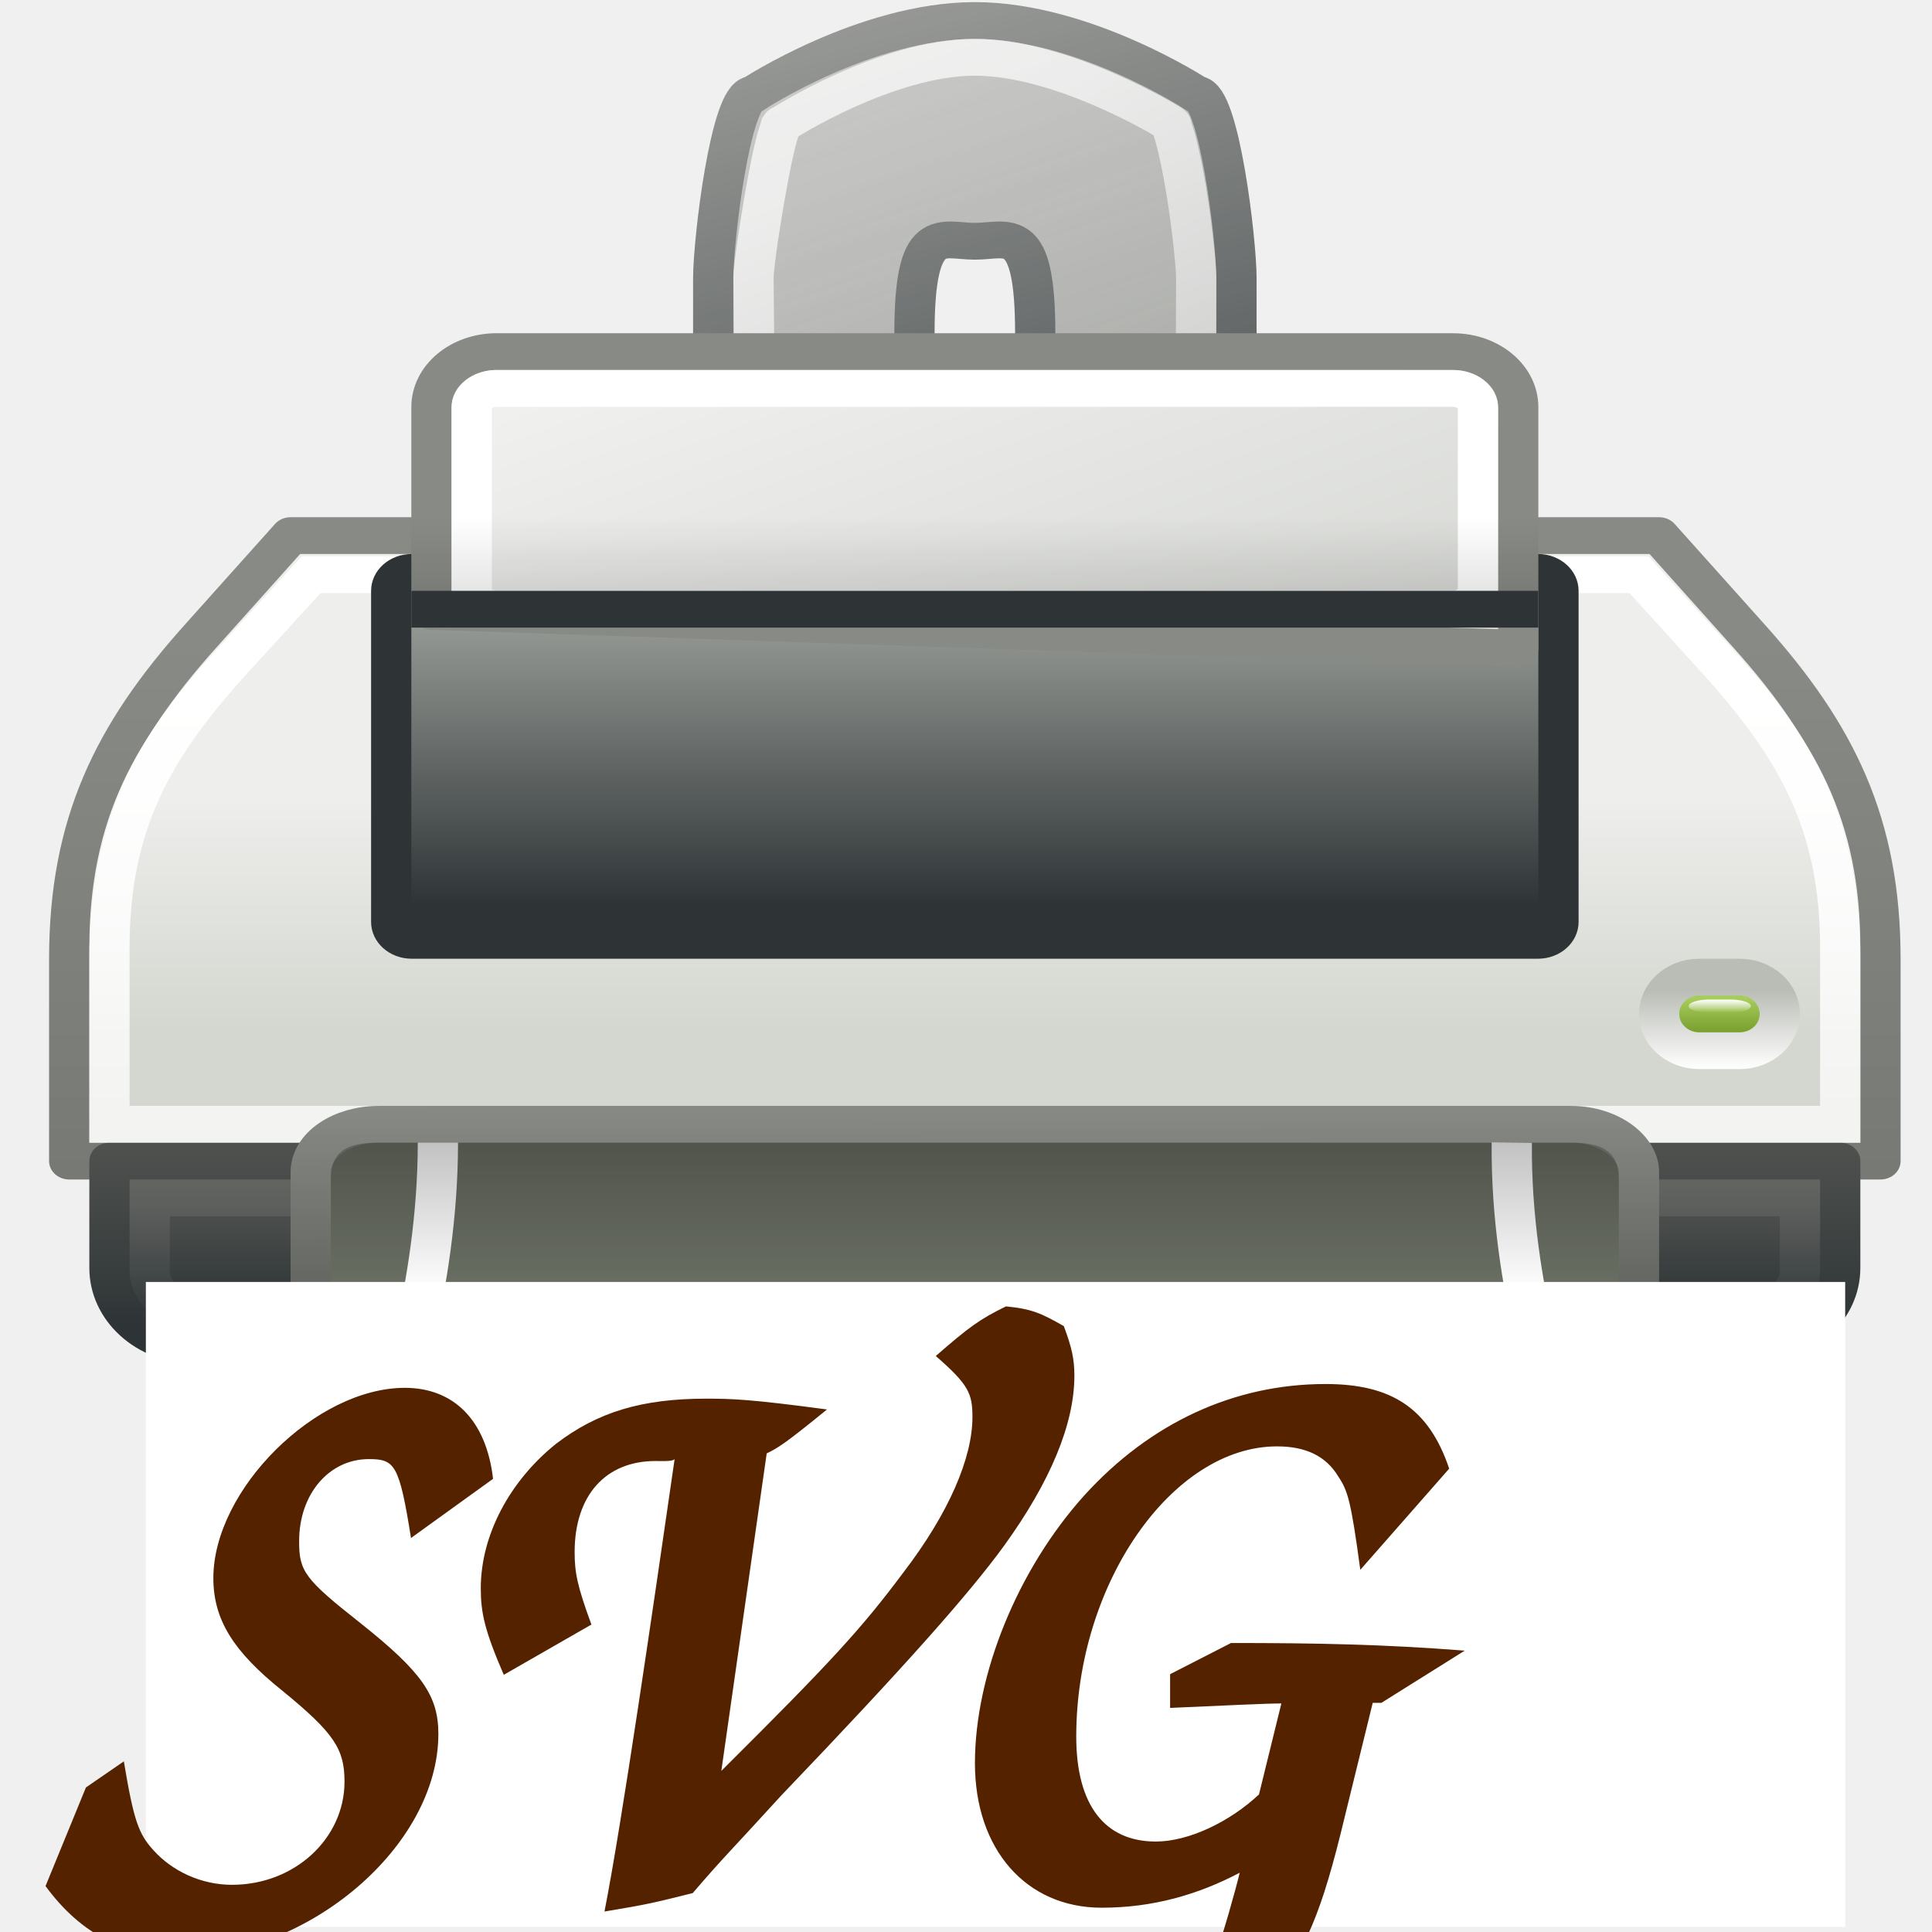
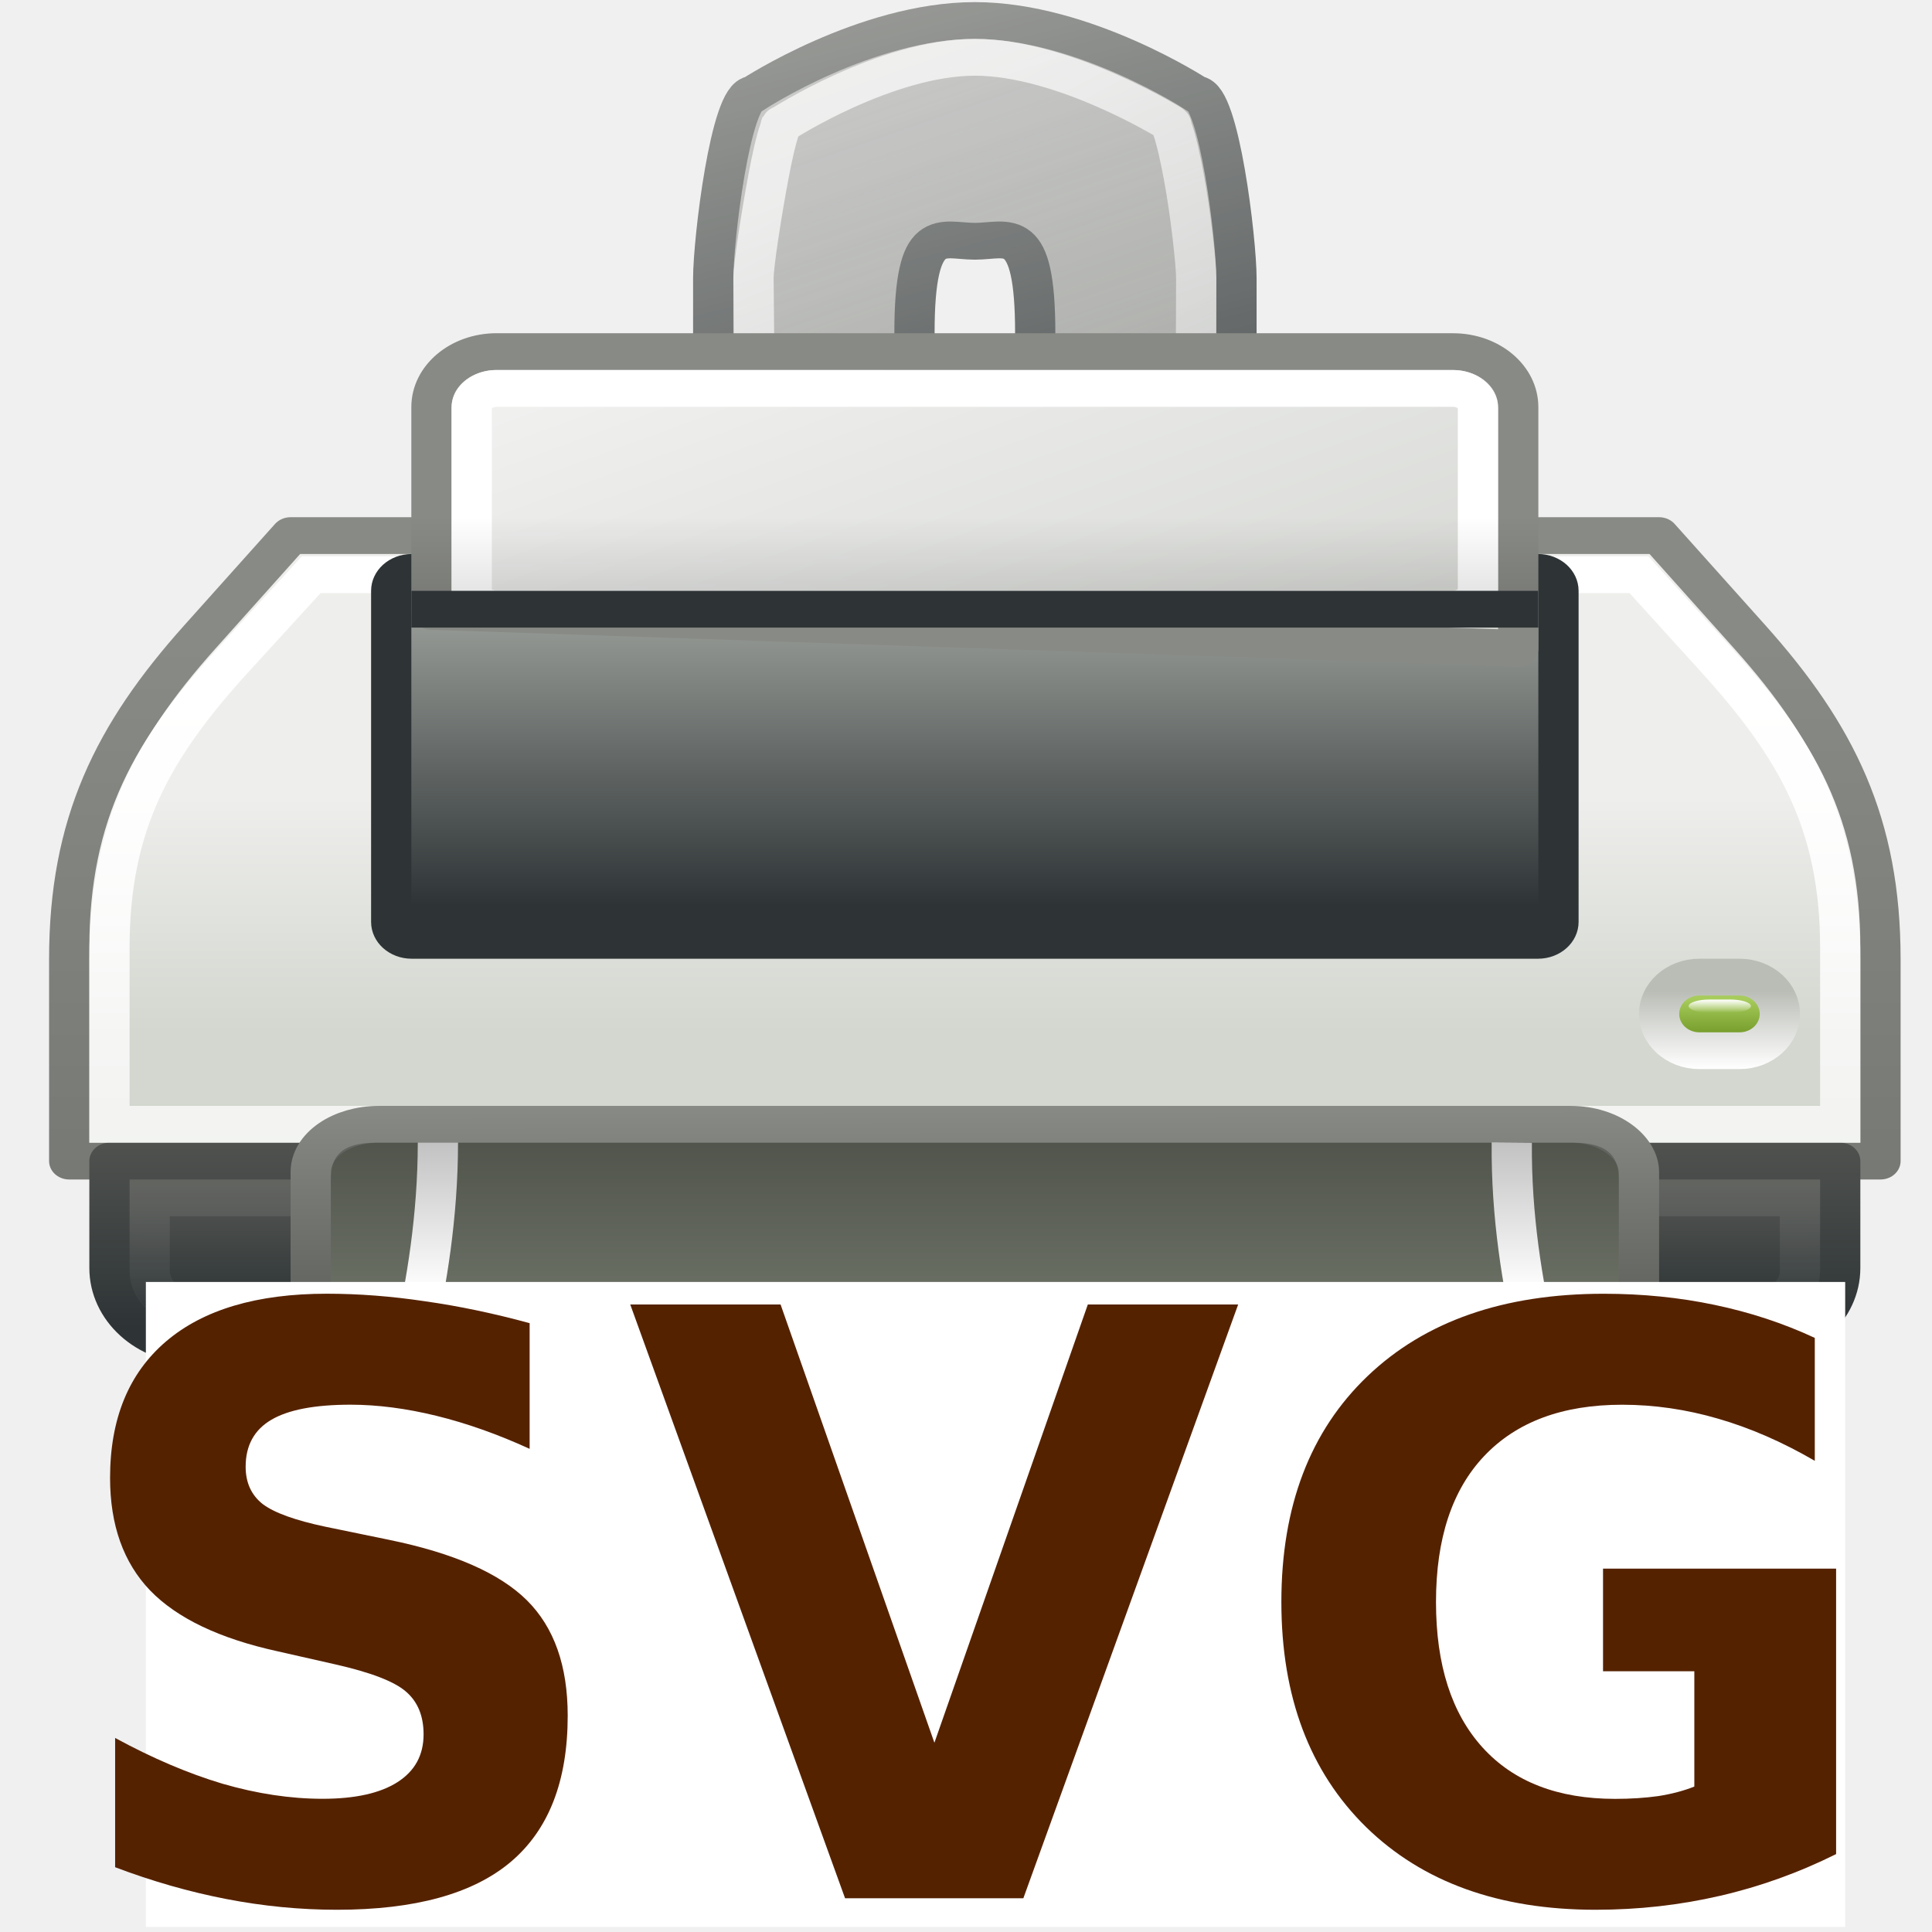
<svg xmlns="http://www.w3.org/2000/svg" xmlns:xlink="http://www.w3.org/1999/xlink" height="48" width="48" version="1.1" id="svg2">
  <defs id="defs4">
    <linearGradient id="aa" y2="20" gradientUnits="userSpaceOnUse" x2="20.125" gradientTransform="matrix(1 0 0 .66667 1.9997 -2.3333)" y1="24.438" x1="20.125">
      <stop offset="0" id="stop7" />
      <stop stop-opacity="0" offset="1" id="stop9" />
    </linearGradient>
    <linearGradient id="z" y2="33.469" gradientUnits="userSpaceOnUse" x2="41.82" gradientTransform="translate(2.4997,-9)" y1="33.109" x1="41.82">
      <stop stop-color="#fff" offset="0" id="stop12" />
      <stop stop-color="#fff" stop-opacity="0" offset="1" id="stop14" />
    </linearGradient>
    <linearGradient id="at" y2="31.168" gradientUnits="userSpaceOnUse" x2="38.743" gradientTransform="matrix(.88533 0 0 1.4995 7.488 -20.734)" y1="29.744" x1="38.743">
      <stop stop-color="#babdb6" offset="0" id="stop17" />
      <stop stop-color="#fff" offset="1" id="stop19" />
    </linearGradient>
    <linearGradient id="as" y2="29.085" gradientUnits="userSpaceOnUse" x2="40.791" gradientTransform="matrix(.66667 0 0 1 17 -5)" y1="30.003" x1="40.791">
      <stop stop-color="#789e2d" offset="0" id="stop22" />
      <stop stop-color="#a7cc5c" offset="1" id="stop24" />
    </linearGradient>
    <linearGradient id="ae" y2="20.14" gradientUnits="userSpaceOnUse" x2="17.5" gradientTransform="matrix(1.0039 0 0 .98413 2.9558 -8.7031)" y1="30.755" x1="17.5">
      <stop stop-color="#2e3436" offset="0" id="stop27" />
      <stop stop-color="#babdb6" offset="1" id="stop29" />
    </linearGradient>
    <linearGradient id="ad" y2="42.336" gradientUnits="userSpaceOnUse" x2="3.624" gradientTransform="translate(2.9997,-8)" y1="38.1" x1="3.624">
      <stop stop-color="#fff" offset="0" id="stop32" />
      <stop stop-color="#fff" stop-opacity="0" offset="1" id="stop34" />
    </linearGradient>
    <linearGradient id="y" y2="69.14" gradientUnits="userSpaceOnUse" x2="5.127" gradientTransform="translate(1.9997,-10)" y1="25.373" x1="5.127">
      <stop stop-color="#fff" offset="0" id="stop37" />
      <stop stop-color="#fff" stop-opacity="0" offset="1" id="stop39" />
    </linearGradient>
    <linearGradient id="ac" y2="41.012" gradientUnits="userSpaceOnUse" x2="3.264" gradientTransform="translate(2.9997,-8)" y1="35.073" x1="3.264">
      <stop stop-color="#555753" offset="0" id="stop42" />
      <stop stop-color="#2e3436" offset="1" id="stop44" />
    </linearGradient>
    <linearGradient id="ab" y2="37.148" gradientUnits="userSpaceOnUse" x2="5.057" gradientTransform="translate(2.9997,-8)" y1="40.415" x1="5.057">
      <stop stop-color="#2e3436" offset="0" id="stop47" />
      <stop stop-color="#555753" offset="1" id="stop49" />
    </linearGradient>
    <linearGradient id="x" y2="24.368" gradientUnits="userSpaceOnUse" x2=".75" gradientTransform="translate(1.9997,-10)" y1="67.989" x1=".75">
      <stop stop-color="#555753" offset="0" id="stop52" />
      <stop stop-color="#888a85" offset="1" id="stop54" />
    </linearGradient>
    <linearGradient id="ar" y2="24.249" gradientUnits="userSpaceOnUse" x2="35.5" gradientTransform="matrix(1 0 0 .92157 1.9997 -3.7219)" y1="31.19" x1="35.5">
      <stop stop-color="#d3d7cf" offset="0" id="stop57" />
      <stop stop-color="#eeeeec" offset="1" id="stop59" />
    </linearGradient>
    <radialGradient id="aq" gradientUnits="userSpaceOnUse" cy="38.763" cx="25.323" gradientTransform="matrix(1 0 0 .1944 0 31.228)" r="25.235">
      <stop offset="0" id="stop62" />
      <stop stop-opacity="0" offset="1" id="stop64" />
    </radialGradient>
    <linearGradient id="af" y2="43" gradientUnits="userSpaceOnUse" x2="15.186" gradientTransform="matrix(1.129,0,0,1,-2.0968,-9)" y1="36" x1="15.177">
      <stop stop-color="#888a85" offset="0" id="stop67" />
      <stop stop-color="#555753" offset="1" id="stop69" />
    </linearGradient>
    <linearGradient id="ag" y2="45.969" gradientUnits="userSpaceOnUse" x2="10" gradientTransform="matrix(1.1212 0 0 1 -.90909 -8)" y1="40.969" x1="9.969">
      <stop stop-color="#eeeeec" offset="0" id="stop72" />
      <stop stop-color="#babdb6" offset=".274" id="stop74" />
      <stop stop-color="#fff" offset=".559" id="stop76" />
      <stop stop-color="#eeeeec" offset="1" id="stop78" />
    </linearGradient>
    <linearGradient id="ah" y2="40" gradientUnits="userSpaceOnUse" x2="40.375" gradientTransform="matrix(1.1212 0 0 1 -.90909 -8)" y1="45.625" x1="40.375">
      <stop stop-color="#555753" offset="0" id="stop81" />
      <stop stop-color="#a1a59b" offset="1" id="stop83" />
    </linearGradient>
    <linearGradient id="ai" y2="32.515" gradientUnits="userSpaceOnUse" x2="34.482" gradientTransform="matrix(1.1454,0,0,1,-1.4536,-5)" y1="42.002" x1="34.482">
      <stop stop-color="#eeeeec" offset="0" id="stop86" />
      <stop stop-color="#fff" offset=".107" id="stop88" />
      <stop stop-color="#d3d7cf" offset="1" id="stop90" />
    </linearGradient>
    <linearGradient id="aj" y2="35.789" gradientUnits="userSpaceOnUse" x2="41.498" gradientTransform="matrix(1.1454,0,0,1,-1.4536,-5)" y1="40.9" x1="41.498">
      <stop stop-color="#babdb6" offset="0" id="stop93" />
      <stop stop-color="#888a85" offset="1" id="stop95" />
    </linearGradient>
    <linearGradient id="ak" y2="40.048" gradientUnits="userSpaceOnUse" x2="15.312" gradientTransform="matrix(1.1333,0,0,1,-2.2,-8)" y1="31.45" x1="15.312">
      <stop offset="0" id="stop98" />
      <stop stop-opacity="0" offset="1" id="stop100" />
    </linearGradient>
    <linearGradient id="al" y2="42.403" gradientUnits="userSpaceOnUse" x2="27.907" gradientTransform="matrix(1.08 0 0 1.0039 .080008 -7.022)" y1="6.083" x1="12.171">
      <stop stop-color="#fff" offset="0" id="stop103" />
      <stop stop-color="#babdb6" offset="1" id="stop105" />
    </linearGradient>
    <linearGradient id="am" y2="13.749" gradientUnits="userSpaceOnUse" x2="36.523" gradientTransform="matrix(1.08 0 0 1.0039 .080008 -11.038)" y1="24.545" x1="36.523">
      <stop stop-color="#888a85" offset="0" id="stop108" />
      <stop stop-color="#888a85" offset="1" id="stop110" />
    </linearGradient>
    <linearGradient id="an" y2="-11.027" gradientUnits="userSpaceOnUse" x2="15.438" gradientTransform="translate(2,-5.4972)" y1="20.773" x1="27.568">
      <stop stop-color="#888a85" offset="0" id="stop113" />
      <stop stop-color="#888a85" stop-opacity="0" offset="1" id="stop115" />
    </linearGradient>
    <linearGradient id="ao" y2="2.5" gradientUnits="userSpaceOnUse" x2="17.625" gradientTransform="translate(2,-5.4972)" y1="17.471" x1="21.875">
      <stop stop-color="#2e3436" offset="0" id="stop118" />
      <stop stop-color="#888a85" offset="1" id="stop120" />
    </linearGradient>
    <linearGradient id="ap" y2="28.82" gradientUnits="userSpaceOnUse" x2="34.825" gradientTransform="translate(2,-5.4972)" y1="6.192" x1="21.567">
      <stop stop-color="#fff" offset="0" id="stop123" />
      <stop stop-color="#fff" stop-opacity="0" offset="1" id="stop125" />
    </linearGradient>
    <linearGradient xlink:href="#an" id="linearGradient3283" gradientUnits="userSpaceOnUse" gradientTransform="translate(2,-5.4972)" x1="27.568" y1="20.773" x2="15.438" y2="-11.027" />
    <linearGradient xlink:href="#ao" id="linearGradient3285" gradientUnits="userSpaceOnUse" gradientTransform="translate(2,-5.4972)" x1="21.875" y1="17.471" x2="17.625" y2="2.5" />
    <linearGradient xlink:href="#ap" id="linearGradient3287" gradientUnits="userSpaceOnUse" gradientTransform="translate(2,-5.4972)" x1="21.567" y1="6.192" x2="34.825" y2="28.82" />
    <linearGradient xlink:href="#ar" id="linearGradient3289" gradientUnits="userSpaceOnUse" gradientTransform="matrix(1,0,0,0.92157,1.9997,-3.7219)" x1="35.5" y1="31.19" x2="35.5" y2="24.249" />
    <linearGradient xlink:href="#x" id="linearGradient3291" gradientUnits="userSpaceOnUse" gradientTransform="translate(1.9997,-10)" x1=".75" y1="67.989" x2=".75" y2="24.368" />
    <linearGradient xlink:href="#ab" id="linearGradient3293" gradientUnits="userSpaceOnUse" gradientTransform="translate(2.9997,-8)" x1="5.057" y1="40.415" x2="5.057" y2="37.148" />
    <linearGradient xlink:href="#ac" id="linearGradient3295" gradientUnits="userSpaceOnUse" gradientTransform="translate(2.9997,-8)" x1="3.264" y1="35.073" x2="3.264" y2="41.012" />
    <linearGradient xlink:href="#y" id="linearGradient3297" gradientUnits="userSpaceOnUse" gradientTransform="translate(1.9997,-10)" x1="5.127" y1="25.373" x2="5.127" y2="69.14" />
    <linearGradient xlink:href="#ad" id="linearGradient3299" gradientUnits="userSpaceOnUse" gradientTransform="translate(2.9997,-8)" x1="3.624" y1="38.1" x2="3.624" y2="42.336" />
    <linearGradient xlink:href="#ae" id="linearGradient3301" gradientUnits="userSpaceOnUse" gradientTransform="matrix(1.0039,0,0,0.98413,2.9558,-8.7031)" x1="17.5" y1="30.755" x2="17.5" y2="20.14" />
    <linearGradient xlink:href="#al" id="linearGradient3303" gradientUnits="userSpaceOnUse" gradientTransform="matrix(1.08,0,0,1.0039,0.080008,-7.022)" x1="12.171" y1="6.083" x2="27.907" y2="42.403" />
    <linearGradient xlink:href="#am" id="linearGradient3305" gradientUnits="userSpaceOnUse" gradientTransform="matrix(1.08,0,0,1.0039,0.080008,-11.038)" x1="36.523" y1="24.545" x2="36.523" y2="13.749" />
    <linearGradient xlink:href="#as" id="linearGradient3307" gradientUnits="userSpaceOnUse" gradientTransform="matrix(0.66667,0,0,1,17,-5)" x1="40.791" y1="30.003" x2="40.791" y2="29.085" />
    <linearGradient xlink:href="#at" id="linearGradient3309" gradientUnits="userSpaceOnUse" gradientTransform="matrix(0.88533,0,0,1.4995,7.488,-20.734)" x1="38.743" y1="29.744" x2="38.743" y2="31.168" />
    <linearGradient xlink:href="#z" id="linearGradient3311" gradientUnits="userSpaceOnUse" gradientTransform="translate(2.4997,-9)" x1="41.82" y1="33.109" x2="41.82" y2="33.469" />
    <linearGradient xlink:href="#aa" id="linearGradient3313" gradientUnits="userSpaceOnUse" gradientTransform="matrix(1,0,0,0.66667,1.9997,-2.3333)" x1="20.125" y1="24.438" x2="20.125" y2="20" />
    <linearGradient xlink:href="#af" id="linearGradient3315" gradientUnits="userSpaceOnUse" gradientTransform="matrix(1.129,0,0,1,-2.0968,-9)" x1="15.177" y1="36" x2="15.186" y2="43" />
    <linearGradient xlink:href="#ak" id="linearGradient3317" gradientUnits="userSpaceOnUse" gradientTransform="matrix(1.1333,0,0,1,-2.2,-8)" x1="15.312" y1="31.45" x2="15.312" y2="40.048" />
  </defs>
  <path stroke-linejoin="round" d="m10.303 32.5h31.394c1.647 0 1.121 2 1.121 2l1.682 2.5c0 1.385-1.25 1.5-2.803 1.5h-31.394c-1.552 0-2.803-0.115-2.803-1.5l1.682-2.5s-0.561-2 1.121-2z" stroke="url(#ah)" stroke-linecap="round" fill="url(#ag)" id="path157" />
  <path stroke-linejoin="round" d="m40.352 28c0 5 1.718 8.5 1.718 8.5h-32.07s1.718-3.5 1.718-8.5" stroke="url(#aj)" fill="url(#ai)" id="path159" />
  <g id="g3265" transform="matrix(1,0,0,0.9141066,-1.780336,2.794883)">
    <path id="path127" d="m 26,-2.5 c -2.706,0 -5.5,2 -5.5,2 -0.569,0 -1,3.984 -1,5 v 12 h 13 v -12 c 0,-1.016 -0.431,-5 -1,-5 0,0 -2.794,-2 -5.5,-2 z m 0,6 c 0.828,0 1.5,-0.536 1.5,2.5 0,3.036 -0.639,7.503 -1.468,7.503 -0.828,0 -1.532,-4.467 -1.532,-7.503 0,-3.036 0.672,-2.5 1.5,-2.5 z" style="opacity:0.8;fill:url(#linearGradient3283);fill-rule:evenodd;stroke:url(#linearGradient3285);stroke-linecap:square" />
    <path id="path129" d="m 26,-1.5 c -2.216,0 -4.781,1.815 -4.781,1.815 -0.001,0.003 -0.03,-0.003 -0.031,0 -0.018,0.041 -0.009,0.056 -0.031,0.125 -0.095,0.288 -0.192,0.766 -0.281,1.281 -0.177,1.03 -0.375,2.421 -0.375,2.779 l 0.094,11.159 h 10.875 L 31.5,4.5 c 0,-0.357 -0.135,-1.749 -0.313,-2.779 -0.088,-0.515 -0.186,-0.993 -0.281,-1.281 -0.023,-0.069 -0.014,-0.084 -0.031,-0.125 -0.006,-0.013 -0.027,-0.022 -0.031,-0.031 0,0 -2.628,-1.784 -4.844,-1.784 z" style="opacity:0.7;fill:none;stroke:url(#linearGradient3287);stroke-linecap:square;stroke-linejoin:round" />
    <path id="path133" d="m 9,11.5 -2.25,2.749 c -2.151,2.627 -3.25,5.069 -3.25,8.755 v 5.496 h 45 v -5.496 c 0,-3.686 -1.099,-6.128 -3.25,-8.755 l -2.25,-2.749 h -34 z" style="fill:url(#linearGradient3289);stroke:url(#linearGradient3291);stroke-linecap:square;stroke-linejoin:round" />
    <path id="path135" d="m 4.5,28.5 v 2.906 c 0,1.152 0.942,2.094 2.094,2.094 h 38.812 c 1.152,0 2.094,-0.942 2.094,-2.094 v -2.906 h -43 z" style="fill:url(#linearGradient3293);stroke:url(#linearGradient3295);stroke-linecap:round;stroke-linejoin:round;enable-background:new" />
    <path id="path137" d="M 9.512,12.562 7.599,14.851 C 5.564,17.288 4.5,19.337 4.5,22.708 V 27.5 h 43 v -4.792 c 0,-3.37 -1.072,-5.413 -3.1,-7.856 l -1.9,-2.29 H 9.512 z" style="fill:none;stroke:url(#linearGradient3297);stroke-linecap:square" />
    <path id="path139" d="m 46.5,29.5 v 2 c 0,0.519 -0.481,1 -1,1 h -39 c -0.519,0 -1,-0.481 -1,-1 v -2 h 41 z" style="opacity:0.08;fill:none;stroke:url(#linearGradient3299);stroke-linecap:round;enable-background:new" />
    <rect id="rect141" x="11.5" y="12.5" width="29" height="10" ry="0.5" rx="0.508" style="fill:url(#linearGradient3301);stroke:#2e3436;stroke-width:1;stroke-linecap:round;stroke-linejoin:round;enable-background:new" />
    <path id="path143" d="m 14.12,6.5 h 23.76 c 0.897,0 1.62,0.672 1.62,1.506 v 6.557 l -27,-1.004 V 8.005 c 0,-0.834 0.723,-1.506 1.62,-1.506 z" style="fill:url(#linearGradient3303);stroke:url(#linearGradient3305);stroke-linecap:square;stroke-linejoin:round" />
    <rect id="rect145" x="13.5" y="7.499" width="24.999" height="5.998" ry="0.531" rx="0.624" style="fill:none;stroke:#ffffff;stroke-linecap:square;stroke-linejoin:round" />
    <rect id="rect147" x="43" y="23.5" width="3" height="2" ry="1" rx="1" style="fill:url(#linearGradient3307);stroke:url(#linearGradient3309);stroke-linecap:square" />
    <rect id="rect149" x="43.734" y="24.109" width="1.547" height="0.359" ry="0.18" rx="0.516" style="fill:url(#linearGradient3311)" />
    <rect id="rect151" x="12" y="11" width="28" height="2" ry="0" rx="0" style="opacity:0.15;fill:url(#linearGradient3313);fill-rule:evenodd" />
    <path id="path153" d="m 12.5,13.5 h 27" style="fill:#888a85;fill-opacity:0.75;fill-rule:evenodd;stroke:#2e3436;stroke-width:1;stroke-linecap:square;enable-background:new" />
    <path id="path155" d="m 11.194,27.5 h 29.612 c 0.964,0 1.694,0.636 1.694,1.3 v 4.7 l -33,9e-6 v -4.7 c 0,-0.74 0.774,-1.3 1.694,-1.3 z" style="fill:#6a6f64;stroke:url(#linearGradient3315);stroke-linecap:square" />
    <path id="path161" d="m 39.34,28 c -0.036,4 1.16,7.5 1.16,7.5 h -29 c 0,0 1.16,-3.5 1.16,-7.5" style="fill:none;stroke:#ffffff" />
    <path id="path163" d="M 11.133,28 H 40.866 C 41.801,28 42,28.447 42,29 v 4 H 10 v -4 c 0,-0.617 0.242,-1 1.133,-1 z" style="opacity:0.506;fill:url(#linearGradient3317)" />
  </g>
  <rect style="fill:#ffffff;fill-opacity:1;fill-rule:nonzero;stroke:#00b500;stroke-width:0;stroke-linecap:square;stroke-linejoin:miter;stroke-miterlimit:4;stroke-opacity:0.59;stroke-dasharray:none;stroke-dashoffset:0" id="rect3989" width="42.219" height="16.023" x="3.624" y="31.85" />
-   <text style="font-size:20px;font-style:normal;font-variant:normal;font-weight:bold;font-stretch:normal;line-height:125%;letter-spacing:0px;word-spacing:0px;fill:#552200;font-family:Comic Sans MS;-inkscape-font-specification:Comic Sans MS Bold" xml:space="preserve" transform="scale(0.9883338,1.011804)" line-height="125%" font-size="41.51px" y="46.611" x="24.476" id="text167">
-     <tspan style="font-size:20px;font-style:normal;font-variant:normal;font-weight:bold;font-stretch:normal;text-align:center;text-anchor:middle;font-family:Comic Sans MS;-inkscape-font-specification:Comic Sans MS Bold;fill:#552200" font-size="18px" y="46.611" x="24.476" font-weight="bold" id="tspan169">SVG</tspan>
-   </text>
+   <g transform="scale(0.9883338,1.011804)" style="font-size:20px;font-style:normal;font-variant:normal;font-weight:bold;font-stretch:normal;line-height:125%;letter-spacing:0px;word-spacing:0px;fill:#552200;font-family:Comic Sans MS;-inkscape-font-specification:Comic Sans MS Bold" id="text167">
+     <path d="m 13.314,32.49 0,3.086 c -0.801,-0.358 -1.582,-0.628 -2.344,-0.811 -0.762,-0.182 -1.481,-0.273 -2.158,-0.273 -0.898,1.2e-5 -1.563,0.124 -1.992,0.371 -0.43,0.247 -0.645,0.632 -0.645,1.152 -4.9e-6,0.391 0.143,0.697 0.43,0.918 0.293,0.215 0.82,0.4 1.582,0.557 l 1.602,0.322 c 1.621,0.326 2.773,0.82 3.457,1.484 0.684,0.664 1.025,1.608 1.025,2.832 -1.3e-5,1.608 -0.479,2.806 -1.436,3.594 -0.951,0.781 -2.406,1.172 -4.365,1.172 -0.924,-10e-7 -1.852,-0.088 -2.783,-0.264 -0.931,-0.176 -1.862,-0.436 -2.793,-0.781 l 0,-3.174 c 0.931,0.495 1.829,0.869 2.695,1.123 0.872,0.247 1.712,0.371 2.52,0.371 0.82,3e-6 1.449,-0.137 1.885,-0.41 0.436,-0.273 0.654,-0.664 0.654,-1.172 -9e-6,-0.456 -0.15,-0.807 -0.449,-1.055 C 9.906,41.286 9.317,41.065 8.431,40.869 L 6.976,40.547 C 5.518,40.234 4.45,39.736 3.773,39.053 3.103,38.369 2.767,37.448 2.767,36.289 c -1.5e-6,-1.452 0.469,-2.568 1.406,-3.35 0.937,-0.781 2.285,-1.172 4.043,-1.172 0.801,1.5e-5 1.624,0.062 2.471,0.186 0.846,0.117 1.722,0.296 2.627,0.537" style="text-align:center;text-anchor:middle;fill:#552200;font-family:Comic Sans MS;-inkscape-font-specification:Comic Sans MS Bold" id="path3094" />
+     <path d="m 15.843,32.031 3.779,0 3.867,10.762 3.857,-10.762 3.779,0 -5.4,14.58 -4.482,0 -5.4,-14.58" style="text-align:center;text-anchor:middle;fill:#552200;font-family:Comic Sans MS;-inkscape-font-specification:Comic Sans MS Bold" id="path3096" />
+     <path d="m 46.156,45.527 c -0.938,0.456 -1.911,0.798 -2.92,1.025 -1.009,0.228 -2.051,0.342 -3.125,0.342 -2.428,-10e-7 -4.352,-0.677 -5.771,-2.031 -1.419,-1.361 -2.129,-3.203 -2.129,-5.527 -10e-7,-2.35 0.723,-4.199 2.168,-5.547 1.445,-1.348 3.424,-2.021 5.938,-2.021 0.97,1.5e-5 1.898,0.091 2.783,0.273 0.892,0.182 1.732,0.452 2.52,0.811 l 0,3.018 c -0.814,-0.462 -1.624,-0.807 -2.432,-1.035 -0.801,-0.228 -1.605,-0.342 -2.412,-0.342 -1.497,1.2e-5 -2.653,0.42 -3.467,1.26 -0.807,0.833 -1.211,2.028 -1.211,3.584 -5e-6,1.543 0.391,2.734 1.172,3.574 0.781,0.84 1.891,1.26 3.33,1.26 0.391,3e-6 0.752,-0.023 1.084,-0.068 0.339,-0.052 0.641,-0.13 0.908,-0.234 l 0,-2.832 -2.295,0 0,-2.52 5.859,0 0,7.012" style="text-align:center;text-anchor:middle;fill:#552200;font-family:Comic Sans MS;-inkscape-font-specification:Comic Sans MS Bold" id="path3098" />
+   </g>
</svg>
